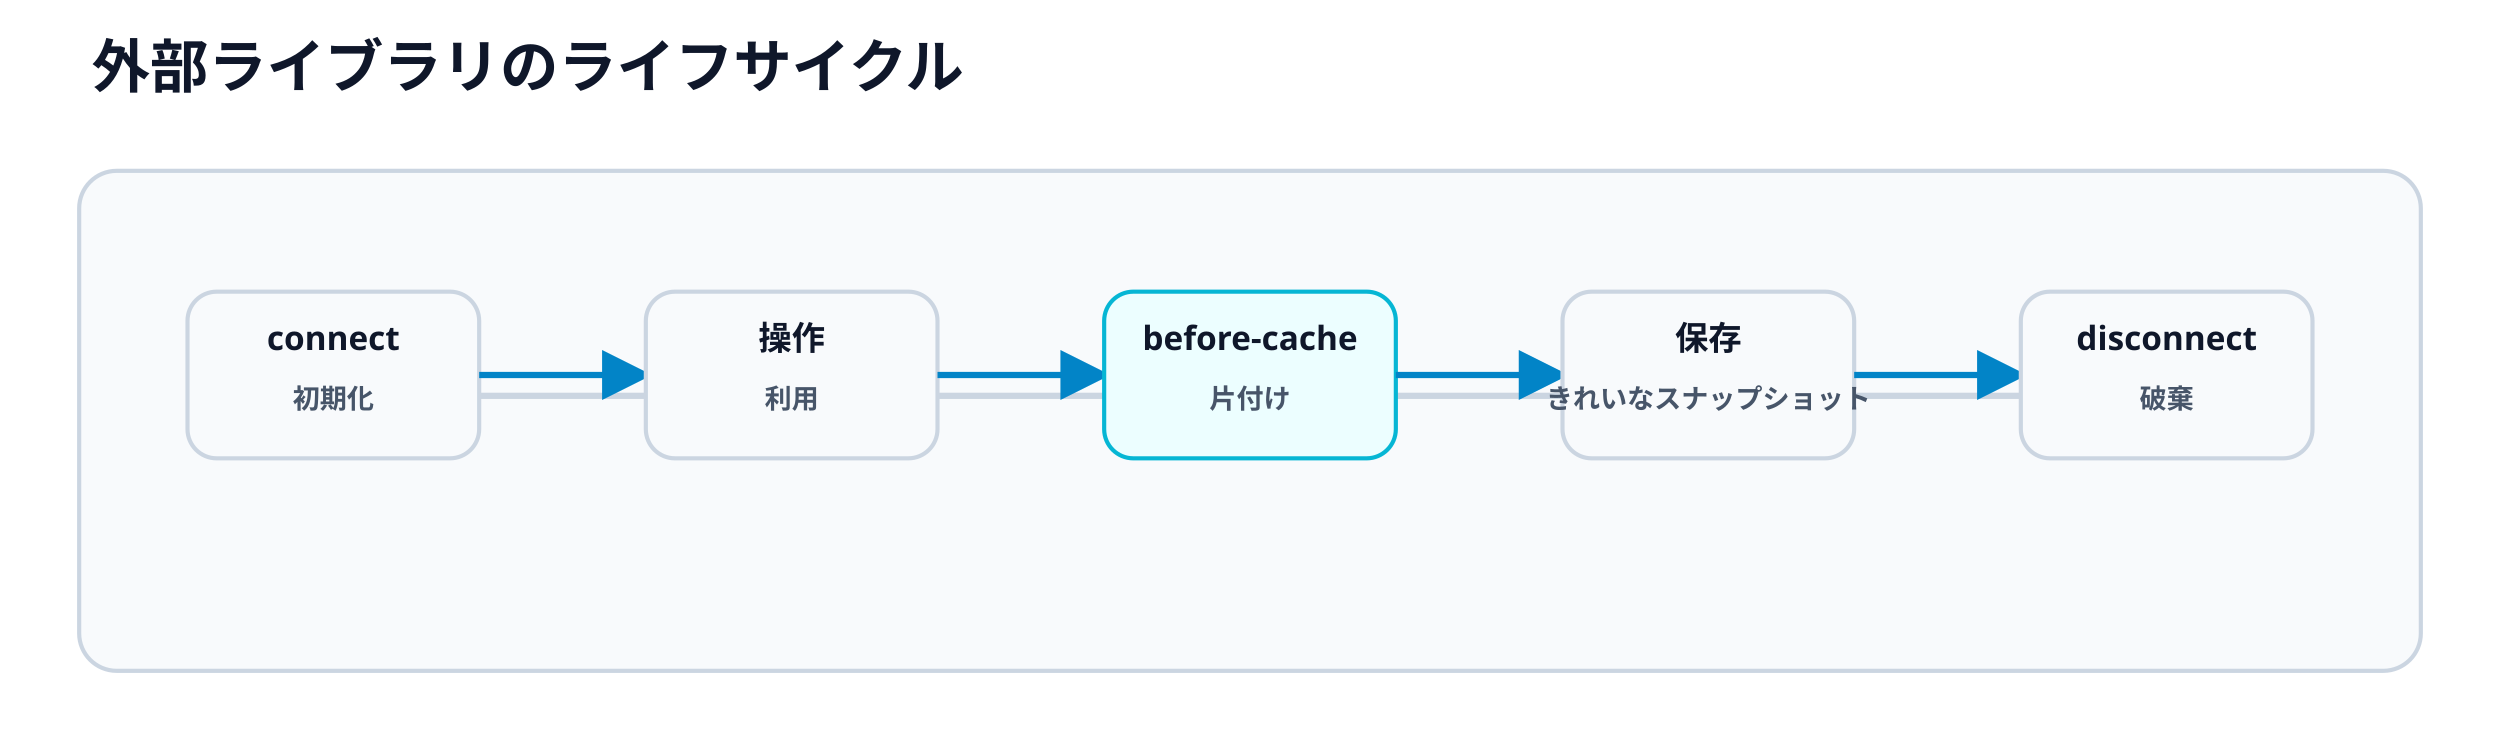
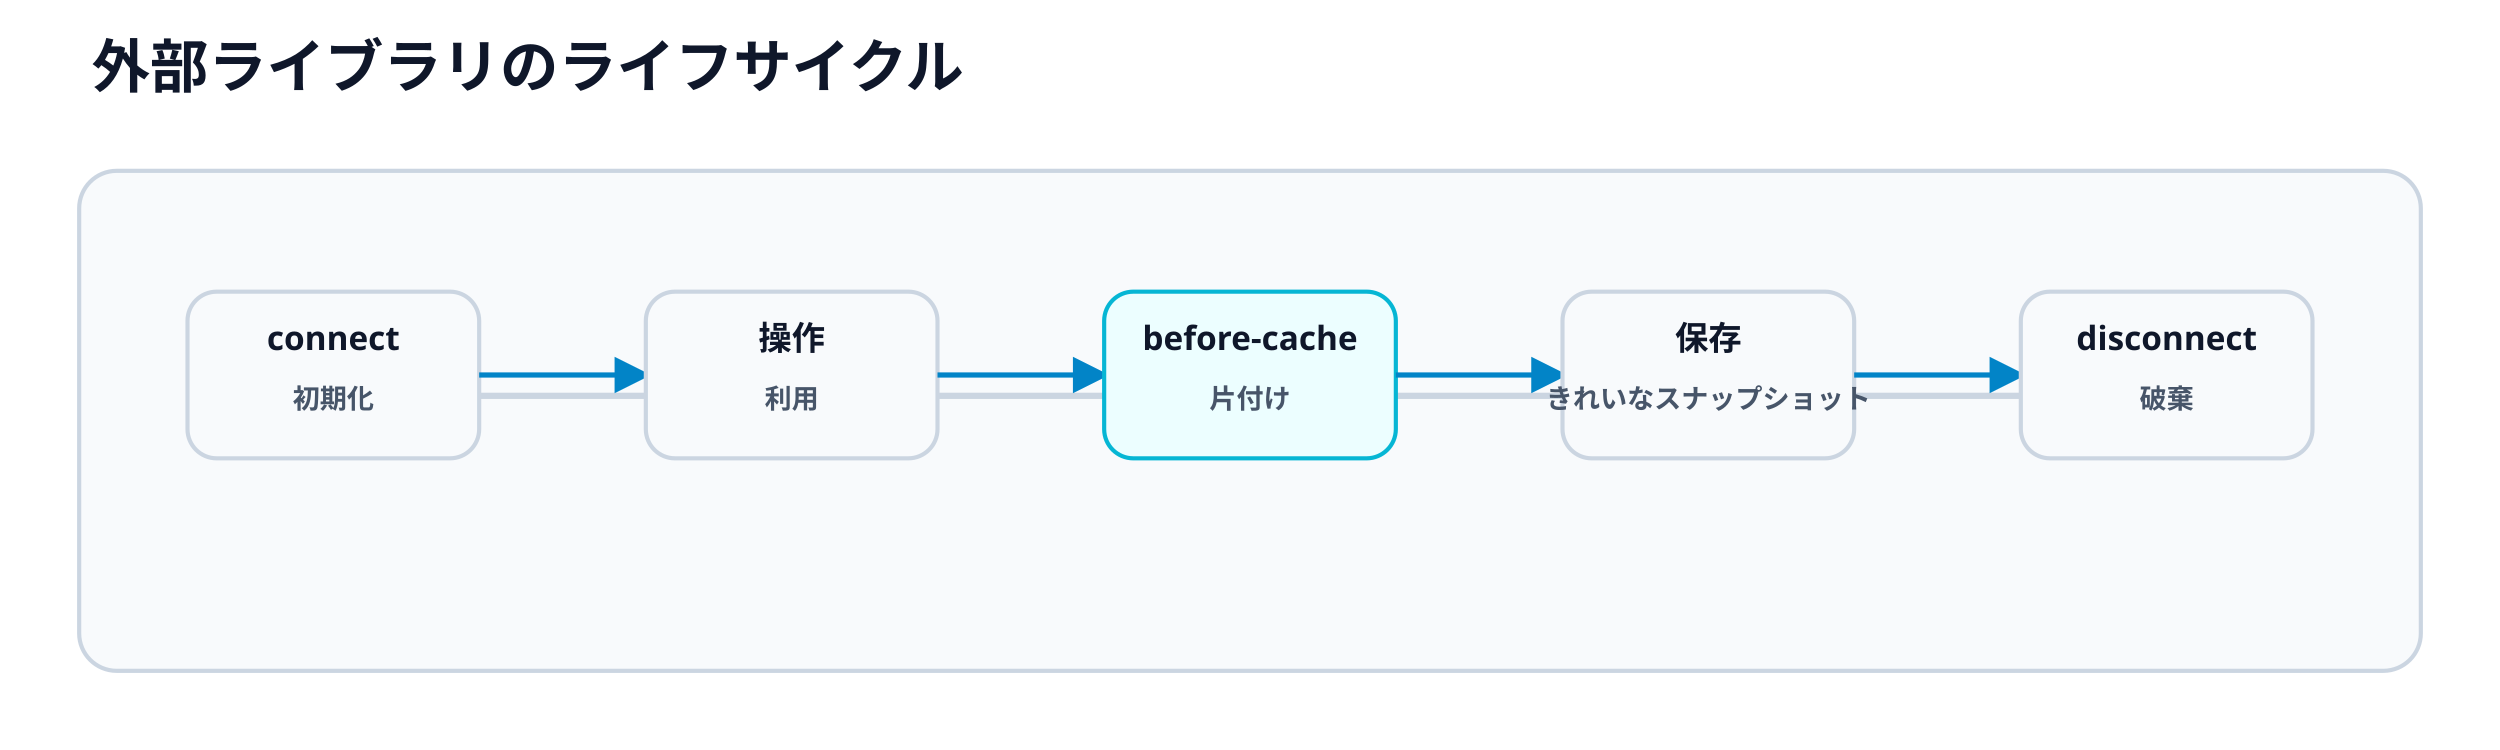
<svg xmlns="http://www.w3.org/2000/svg" width="1200" height="360" viewBox="0 0 1200 360" role="img" aria-labelledby="title desc">
  <defs>
-     <marker id="arrow" markerWidth="8" markerHeight="8" refX="7" refY="4" orient="auto">
-       <path d="M0,0 L8,4 L0,8 z" fill="#0284c7" />
+     <marker id="arrow" markerWidth="7" markerHeight="7" refX="6" refY="3.5" orient="auto">
+       <path d="M0,0 L7,3.5 L0,7 z" fill="#0284c7" />
    </marker>
  </defs>
  <rect width="1200" height="360" fill="#ffffff" />
  <style>
    .title { font: 700 28px 'Hiragino Sans', 'Yu Gothic', sans-serif; fill: #0f172a; }
    .small { font: 600 15px 'Hiragino Sans', 'Yu Gothic', sans-serif; fill: #475569; }
    .tiny { font: 500 13px 'Hiragino Sans', 'Yu Gothic', sans-serif; fill: #64748b; }
  </style>
  <text x="44" y="42" class="title">外部ライブラリのライフサイクル</text>
  <rect x="38" y="82" width="1124" height="240" rx="18" fill="#f8fafc" stroke="#cbd5e1" stroke-width="2" />
  <line x1="120" y1="190" x2="1080" y2="190" stroke="#cbd5e1" stroke-width="3" fill="none" />
  <rect x="90" y="140" width="140" height="80" rx="14" fill="#f8fafc" stroke="#cbd5e1" stroke-width="2" />
  <text x="160" y="168" text-anchor="middle" style="font: 700 16px 'Hiragino Sans', 'Yu Gothic', sans-serif; fill: #0f172a;">
    <tspan x="160" dy="0">connect</tspan>
  </text>
  <text x="160" y="196" text-anchor="middle" style="font: 600 13px 'Hiragino Sans', 'Yu Gothic', sans-serif; fill: #475569;">
    <tspan x="160" dy="0">初期化</tspan>
  </text>
-   <line x1="230" y1="180" x2="310" y2="180" stroke="#0284c7" stroke-width="3" fill="none" marker-end="url(#arrow)" />
+   <line x1="230" y1="180" x2="310" y2="180" stroke="#0284c7" stroke-width="2.5" fill="none" marker-end="url(#arrow)" />
  <rect x="310" y="140" width="140" height="80" rx="14" fill="#f8fafc" stroke="#cbd5e1" stroke-width="2" />
  <text x="380" y="168" text-anchor="middle" style="font: 700 16px 'Hiragino Sans', 'Yu Gothic', sans-serif; fill: #0f172a;">
    <tspan x="380" dy="0">操作</tspan>
  </text>
  <text x="380" y="196" text-anchor="middle" style="font: 600 13px 'Hiragino Sans', 'Yu Gothic', sans-serif; fill: #475569;">
    <tspan x="380" dy="0">利用</tspan>
  </text>
-   <line x1="450" y1="180" x2="530" y2="180" stroke="#0284c7" stroke-width="3" fill="none" marker-end="url(#arrow)" />
+   <line x1="450" y1="180" x2="530" y2="180" stroke="#0284c7" stroke-width="2.5" fill="none" marker-end="url(#arrow)" />
  <rect x="530" y="140" width="140" height="80" rx="14" fill="#ecfeff" stroke="#06b6d4" stroke-width="2" />
  <text x="600" y="168" text-anchor="middle" style="font: 700 16px 'Hiragino Sans', 'Yu Gothic', sans-serif; fill: #0f172a;">
    <tspan x="600" dy="0">before-cache</tspan>
  </text>
  <text x="600" y="196" text-anchor="middle" style="font: 600 13px 'Hiragino Sans', 'Yu Gothic', sans-serif; fill: #475569;">
    <tspan x="600" dy="0">片付け</tspan>
  </text>
-   <line x1="670" y1="180" x2="750" y2="180" stroke="#0284c7" stroke-width="3" fill="none" marker-end="url(#arrow)" />
+   <line x1="670" y1="180" x2="750" y2="180" stroke="#0284c7" stroke-width="2.5" fill="none" marker-end="url(#arrow)" />
  <rect x="750" y="140" width="140" height="80" rx="14" fill="#f8fafc" stroke="#cbd5e1" stroke-width="2" />
  <text x="820" y="168" text-anchor="middle" style="font: 700 16px 'Hiragino Sans', 'Yu Gothic', sans-serif; fill: #0f172a;">
    <tspan x="820" dy="0">保存</tspan>
  </text>
  <text x="820" y="196" text-anchor="middle" style="font: 600 13px 'Hiragino Sans', 'Yu Gothic', sans-serif; fill: #475569;">
    <tspan x="820" dy="0">きれいなスナップショット</tspan>
  </text>
-   <line x1="890" y1="180" x2="970" y2="180" stroke="#0284c7" stroke-width="3" fill="none" marker-end="url(#arrow)" />
+   <line x1="890" y1="180" x2="970" y2="180" stroke="#0284c7" stroke-width="2.5" fill="none" marker-end="url(#arrow)" />
  <rect x="970" y="140" width="140" height="80" rx="14" fill="#f8fafc" stroke="#cbd5e1" stroke-width="2" />
  <text x="1040" y="168" text-anchor="middle" style="font: 700 16px 'Hiragino Sans', 'Yu Gothic', sans-serif; fill: #0f172a;">
    <tspan x="1040" dy="0">disconnect</tspan>
  </text>
  <text x="1040" y="196" text-anchor="middle" style="font: 600 13px 'Hiragino Sans', 'Yu Gothic', sans-serif; fill: #475569;">
    <tspan x="1040" dy="0">破棄</tspan>
  </text>
</svg>
